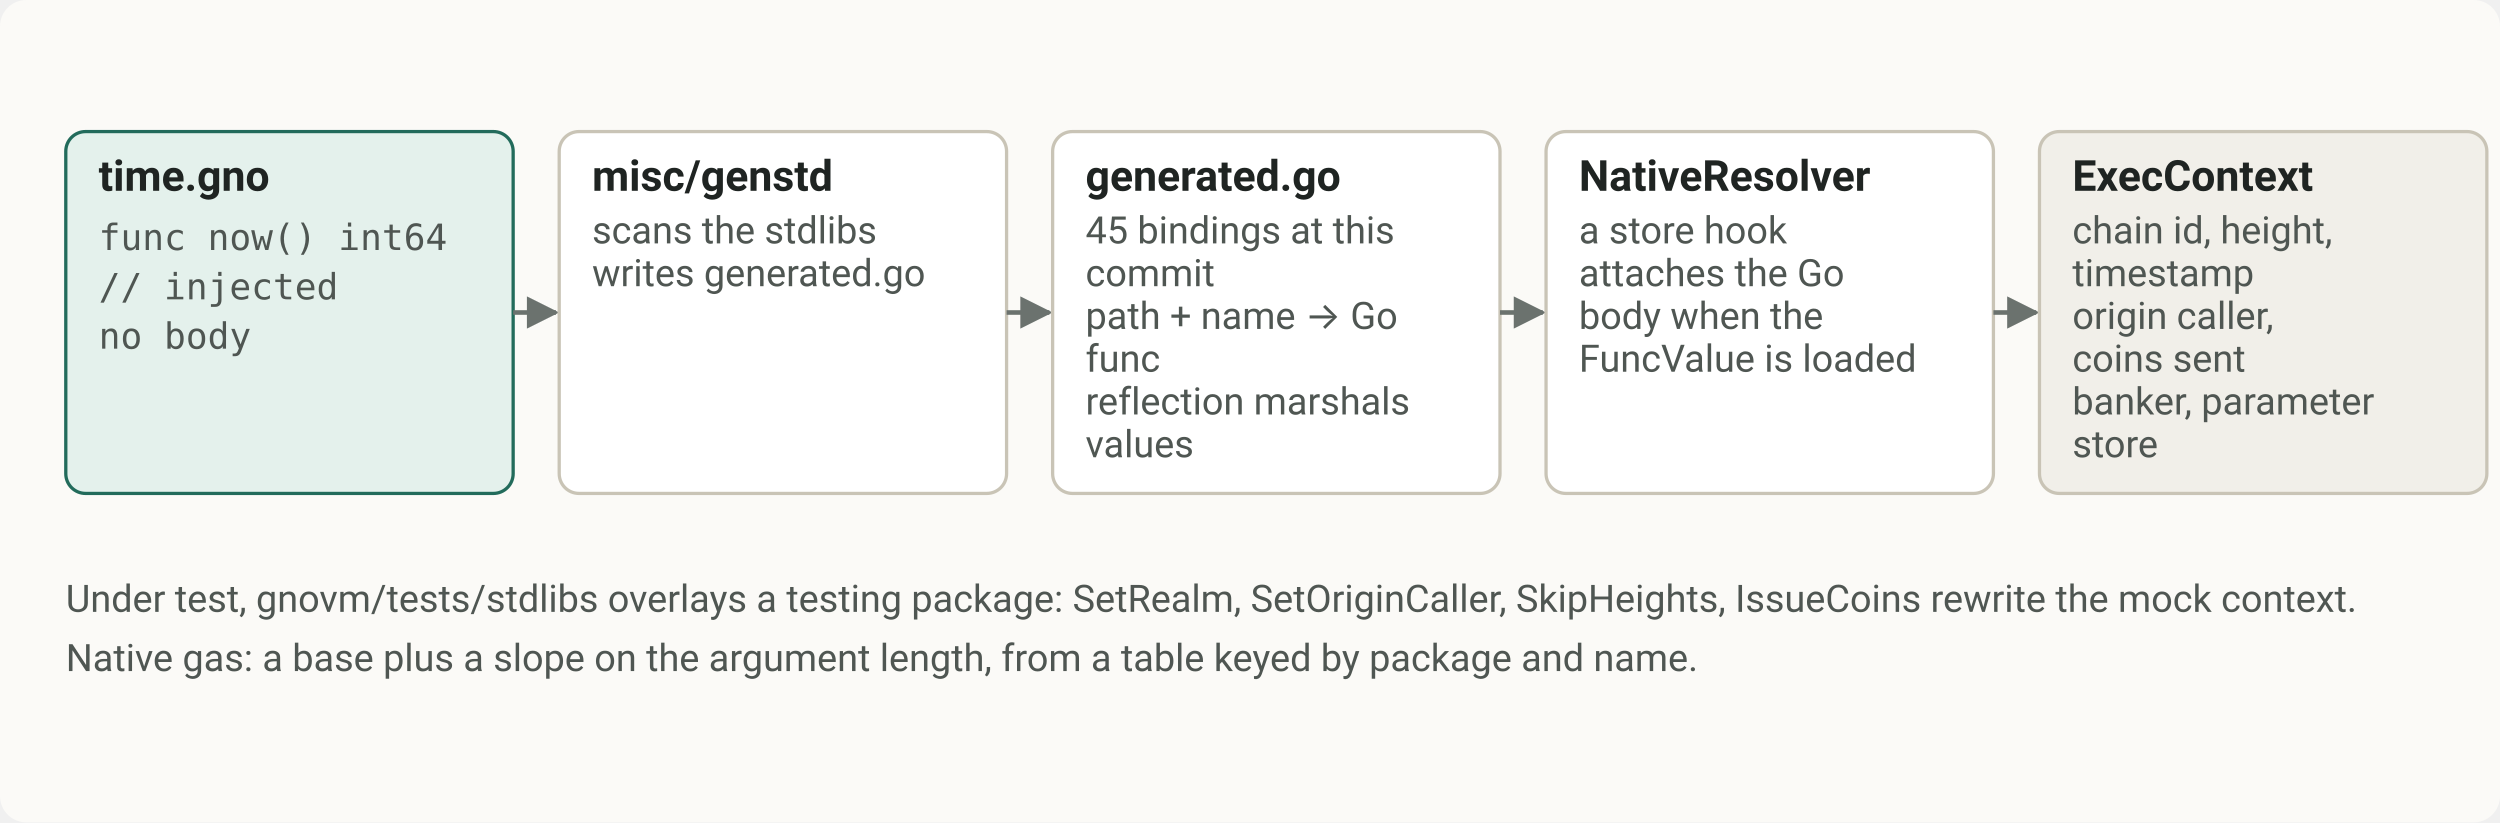
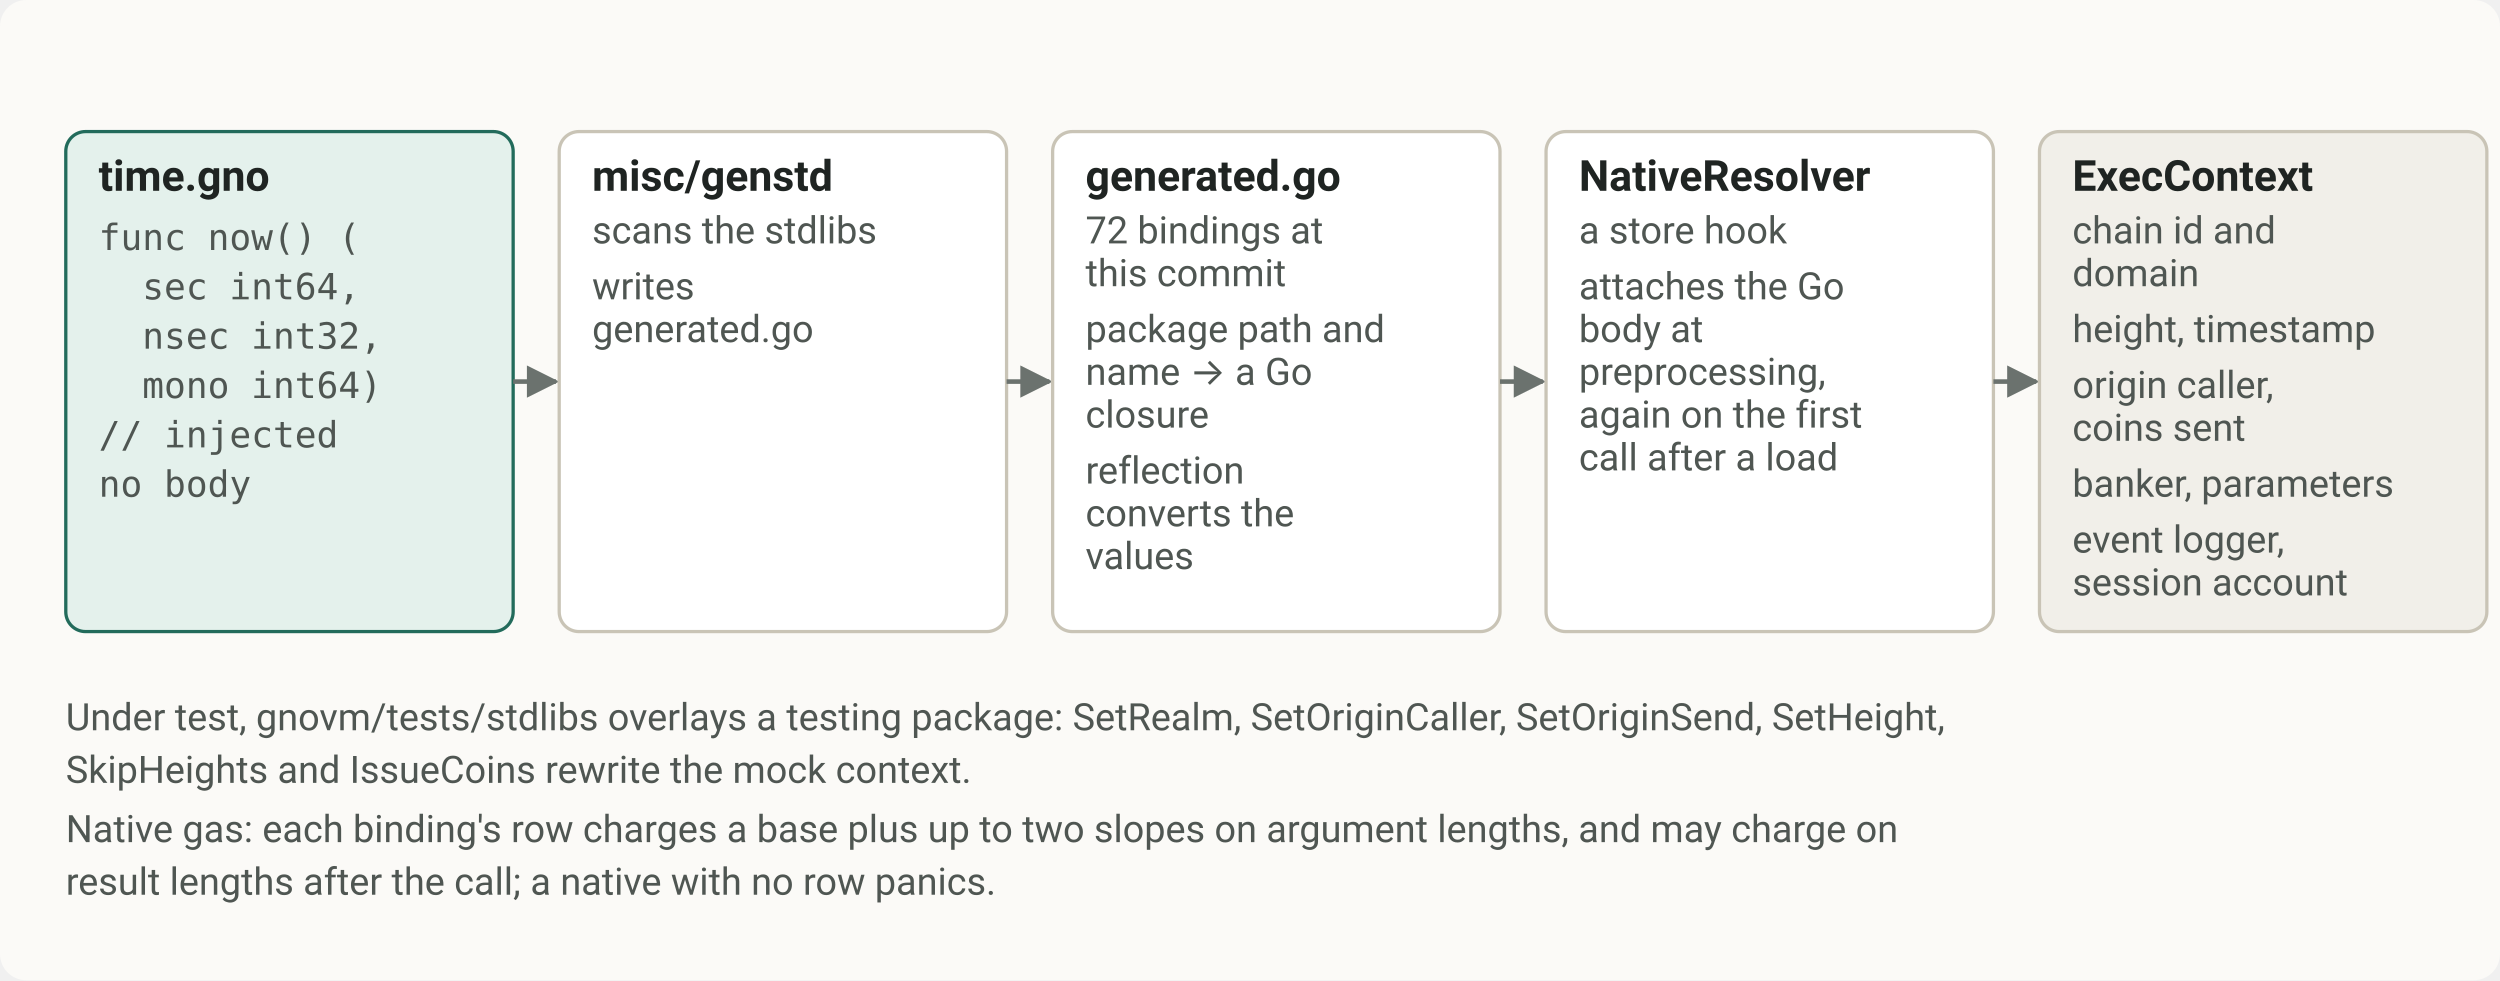
- <svg xmlns="http://www.w3.org/2000/svg" xml:space="preserve" viewBox="0 0 760 250" width="760" height="250" font-family="ui-sans-serif, system-ui, sans-serif">
+ <svg xmlns="http://www.w3.org/2000/svg" xml:space="preserve" viewBox="0 0 760 298" width="760" height="298" font-family="ui-sans-serif, system-ui, sans-serif">
  <style>
.f-bg{fill:#fbfaf7}
.f-box{fill:#fff;stroke:#c9c4b6;stroke-width:1}
.f-box.acc{fill:#e4f1ec;stroke:#226b5b}
.f-box.warn{fill:#fbeaea;stroke:#b3423f}
.f-box.mut{fill:#f1efe9}
.f-box.dash{stroke-dasharray:4 3}
.f-t{font:13px ui-sans-serif,system-ui,-apple-system,"Segoe UI",Roboto,sans-serif;fill:#1f2422;white-space:pre}
.f-t.b{font-weight:700}
.f-t.h{font-size:15px;font-weight:700}
.f-t.s{font-size:11.5px;fill:#4f5652}
.f-t.acc{fill:#226b5b}
.f-t.warn{fill:#b3423f}
.f-m{font:12px ui-monospace,SFMono-Regular,Menlo,Consolas,monospace;fill:#1f2422;white-space:pre}
.f-m.b{font-weight:700}
.f-m.s{font-size:11px;fill:#4f5652}
.f-m.acc{fill:#226b5b}
.f-m.warn{fill:#b3423f}
.f-ar{stroke:#6b726e;stroke-width:1.4;fill:none;marker-end:url(#f-ah)}
.f-ar.acc{stroke:#226b5b;marker-end:url(#f-ah2)}
.f-ar.warn{stroke:#b3423f;marker-end:url(#f-ah3)}
.f-ar.thin{stroke-width:1;stroke:#b9b4a6}
.f-ar.dash{stroke-dasharray:4 3}
.f-ln{stroke:#c9c4b6;stroke-width:1;fill:none}
.f-hot{cursor:pointer}
</style>
  <defs>
    <marker id="f-ah" viewBox="0 0 10 10" refX="9" refY="5" markerWidth="7" markerHeight="7" orient="auto-start-reverse">
      <path d="M0 0L10 5L0 10z" fill="#6b726e" />
    </marker>
    <marker id="f-ah2" viewBox="0 0 10 10" refX="9" refY="5" markerWidth="7" markerHeight="7" orient="auto-start-reverse">
      <path d="M0 0L10 5L0 10z" fill="#226b5b" />
    </marker>
    <marker id="f-ah3" viewBox="0 0 10 10" refX="9" refY="5" markerWidth="7" markerHeight="7" orient="auto-start-reverse">
      <path d="M0 0L10 5L0 10z" fill="#b3423f" />
    </marker>
  </defs>
-   <rect width="760" height="250" class="f-bg" rx="8" />
+   <rect width="760" height="298" class="f-bg" rx="8" />
  <g class="f-hot " data-note="A standard library function declared without a body and marked injected has a Go implementation in a sibling .go file." tabindex="0">
-     <rect x="20" y="40" width="136" height="110" rx="6" class="f-box acc" />
+     <rect x="20" y="40" width="136" height="152" rx="6" class="f-box acc" />
    <text x="30" y="58" class="f-t b">time.gno</text>
-     <text x="30" y="76" class="f-m s">func now() int64</text>
-     <text x="30" y="91" class="f-m s">// injected</text>
-     <text x="30" y="106" class="f-m s">no body</text>
+     <text x="30" y="76" class="f-m s">func now() (</text>
+     <text x="30" y="91" class="f-m s">  sec int64,</text>
+     <text x="30" y="106" class="f-m s">  nsec int32,</text>
+     <text x="30" y="121" class="f-m s">  mono int64)</text>
+     <text x="30" y="136" class="f-m s">// injected</text>
+     <text x="30" y="151" class="f-m s">no body</text>
  </g>
-   <path d="M156 95L169 95" class="f-ar " />
-   <g class="f-hot " data-note="A generator run at build time, not on chain." tabindex="0">
-     <rect x="170" y="40" width="136" height="110" rx="6" class="f-box " />
+   <path d="M156 116L169 116" class="f-ar " />
+   <g class="f-hot " data-note="A generator run by go generate, never on chain." tabindex="0">
+     <rect x="170" y="40" width="136" height="152" rx="6" class="f-box " />
    <text x="180" y="58" class="f-t b">misc/genstd</text>
    <text x="180" y="74" class="f-t s">scans the stdlibs</text>
-     <text x="180" y="87" class="f-t s">writes generated.go</text>
+     <text x="180" y="91" class="f-t s">writes</text>
+     <text x="180" y="104" class="f-t s">generated.go</text>
  </g>
-   <path d="M306 95L319 95" class="f-ar " />
-   <g class="f-hot " data-note="The table the store consults. Gno values are marshalled to Go with reflection and back." tabindex="0">
-     <rect x="320" y="40" width="136" height="110" rx="6" class="f-box " />
+   <path d="M306 116L319 116" class="f-ar " />
+   <g class="f-hot " data-note="The table the store consults. Gno values are converted to Go with reflection and back." tabindex="0">
+     <rect x="320" y="40" width="136" height="152" rx="6" class="f-box " />
    <text x="330" y="58" class="f-t b">generated.go</text>
-     <text x="330" y="74" class="f-t s">45 bindings at this</text>
-     <text x="330" y="87" class="f-t s">commit</text>
-     <text x="330" y="100" class="f-t s">path + name → Go</text>
-     <text x="330" y="113" class="f-t s">func</text>
-     <text x="330" y="126" class="f-t s">reflection marshals</text>
-     <text x="330" y="139" class="f-t s">values</text>
+     <text x="330" y="74" class="f-t s">72 bindings at</text>
+     <text x="330" y="87" class="f-t s">this commit</text>
+     <text x="330" y="104" class="f-t s">package path and</text>
+     <text x="330" y="117" class="f-t s">name → a Go</text>
+     <text x="330" y="130" class="f-t s">closure</text>
+     <text x="330" y="147" class="f-t s">reflection</text>
+     <text x="330" y="160" class="f-t s">converts the</text>
+     <text x="330" y="173" class="f-t s">values</text>
  </g>
-   <path d="M456 95L469 95" class="f-ar " />
-   <g class="f-hot " data-note="Native functions are persisted like any FuncValue; the body is re-attached on every load." tabindex="0">
-     <rect x="470" y="40" width="136" height="110" rx="6" class="f-box " />
+   <path d="M456 116L469 116" class="f-ar " />
+   <g class="f-hot " data-note="The body is never saved; the first call after a load looks it up again by package path and name." tabindex="0">
+     <rect x="470" y="40" width="136" height="152" rx="6" class="f-box " />
    <text x="480" y="58" class="f-t b">NativeResolver</text>
    <text x="480" y="74" class="f-t s">a store hook</text>
-     <text x="480" y="87" class="f-t s">attaches the Go</text>
-     <text x="480" y="100" class="f-t s">body when the</text>
-     <text x="480" y="113" class="f-t s">FuncValue is loaded</text>
+     <text x="480" y="91" class="f-t s">attaches the Go</text>
+     <text x="480" y="104" class="f-t s">body at</text>
+     <text x="480" y="117" class="f-t s">preprocessing,</text>
+     <text x="480" y="130" class="f-t s">again on the first</text>
+     <text x="480" y="143" class="f-t s">call after a load</text>
  </g>
-   <path d="M606 95L619 95" class="f-ar " />
+   <path d="M606 116L619 116" class="f-ar " />
  <g class="f-hot " data-note="A native that needs chain state takes the Machine and reads its Context. That is how time.Now returns the block time." tabindex="0">
-     <rect x="620" y="40" width="136" height="110" rx="6" class="f-box mut" />
+     <rect x="620" y="40" width="136" height="152" rx="6" class="f-box mut" />
    <text x="630" y="58" class="f-t b">ExecContext</text>
-     <text x="630" y="74" class="f-t s">chain id, height,</text>
-     <text x="630" y="87" class="f-t s">timestamp</text>
-     <text x="630" y="100" class="f-t s">origin caller,</text>
-     <text x="630" y="113" class="f-t s">coins sent</text>
-     <text x="630" y="126" class="f-t s">banker, parameter</text>
-     <text x="630" y="139" class="f-t s">store</text>
+     <text x="630" y="74" class="f-t s">chain id and</text>
+     <text x="630" y="87" class="f-t s">domain</text>
+     <text x="630" y="104" class="f-t s">height, timestamp</text>
+     <text x="630" y="121" class="f-t s">origin caller,</text>
+     <text x="630" y="134" class="f-t s">coins sent</text>
+     <text x="630" y="151" class="f-t s">banker, parameters</text>
+     <text x="630" y="168" class="f-t s">event logger,</text>
+     <text x="630" y="181" class="f-t s">session account</text>
  </g>
-   <text x="20" y="186" class="f-t s">Under test, gnovm/tests/stdlibs overlays a testing package: SetRealm, SetOriginCaller, SkipHeights, IssueCoins rewrite the mock context.</text>
-   <text x="20" y="204" class="f-t s">Native gas: a base plus a slope on the argument length, from a table keyed by package and name.</text>
+   <text x="20" y="222" class="f-t s">Under test, gnovm/tests/stdlibs overlays a testing package: SetRealm, SetOriginCaller, SetOriginSend, SetHeight,</text>
+   <text x="20" y="238" class="f-t s">SkipHeights and IssueCoins rewrite the mock context.</text>
+   <text x="20" y="256" class="f-t s">Native gas: each binding's row charges a base plus up to two slopes on argument lengths, and may charge on</text>
+   <text x="20" y="272" class="f-t s">result lengths after the call; a native with no row panics.</text>
</svg>
